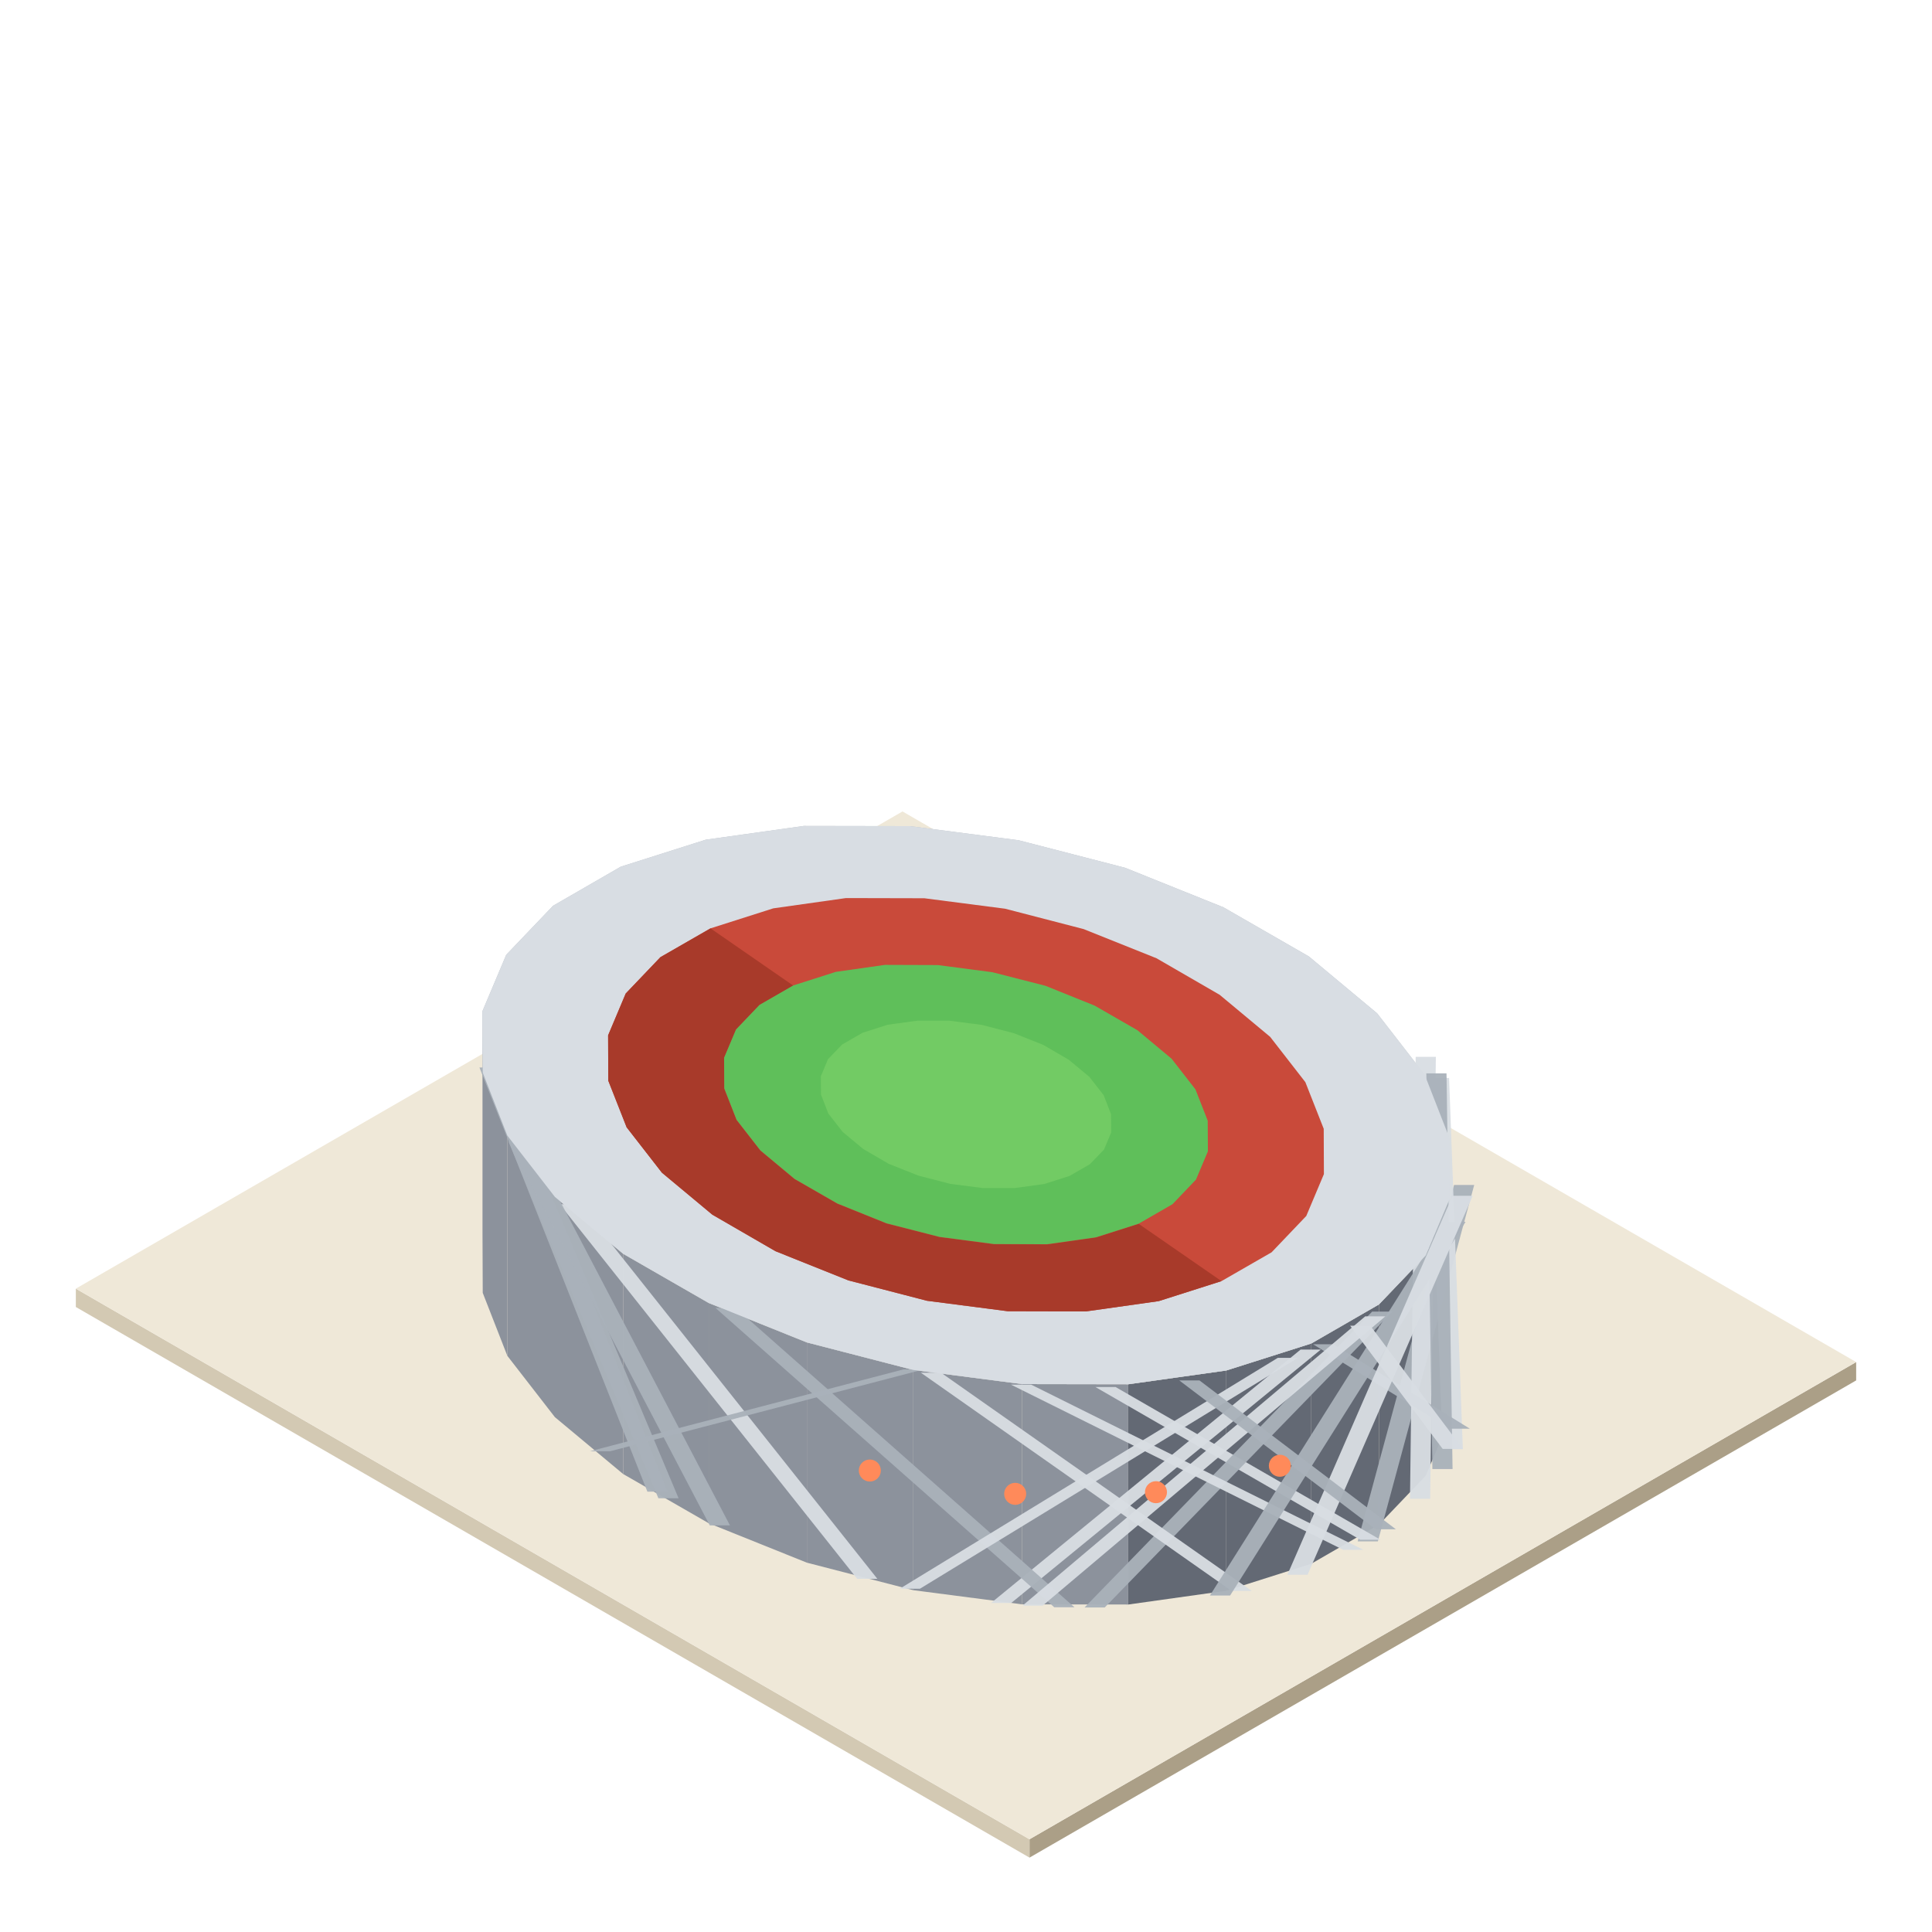
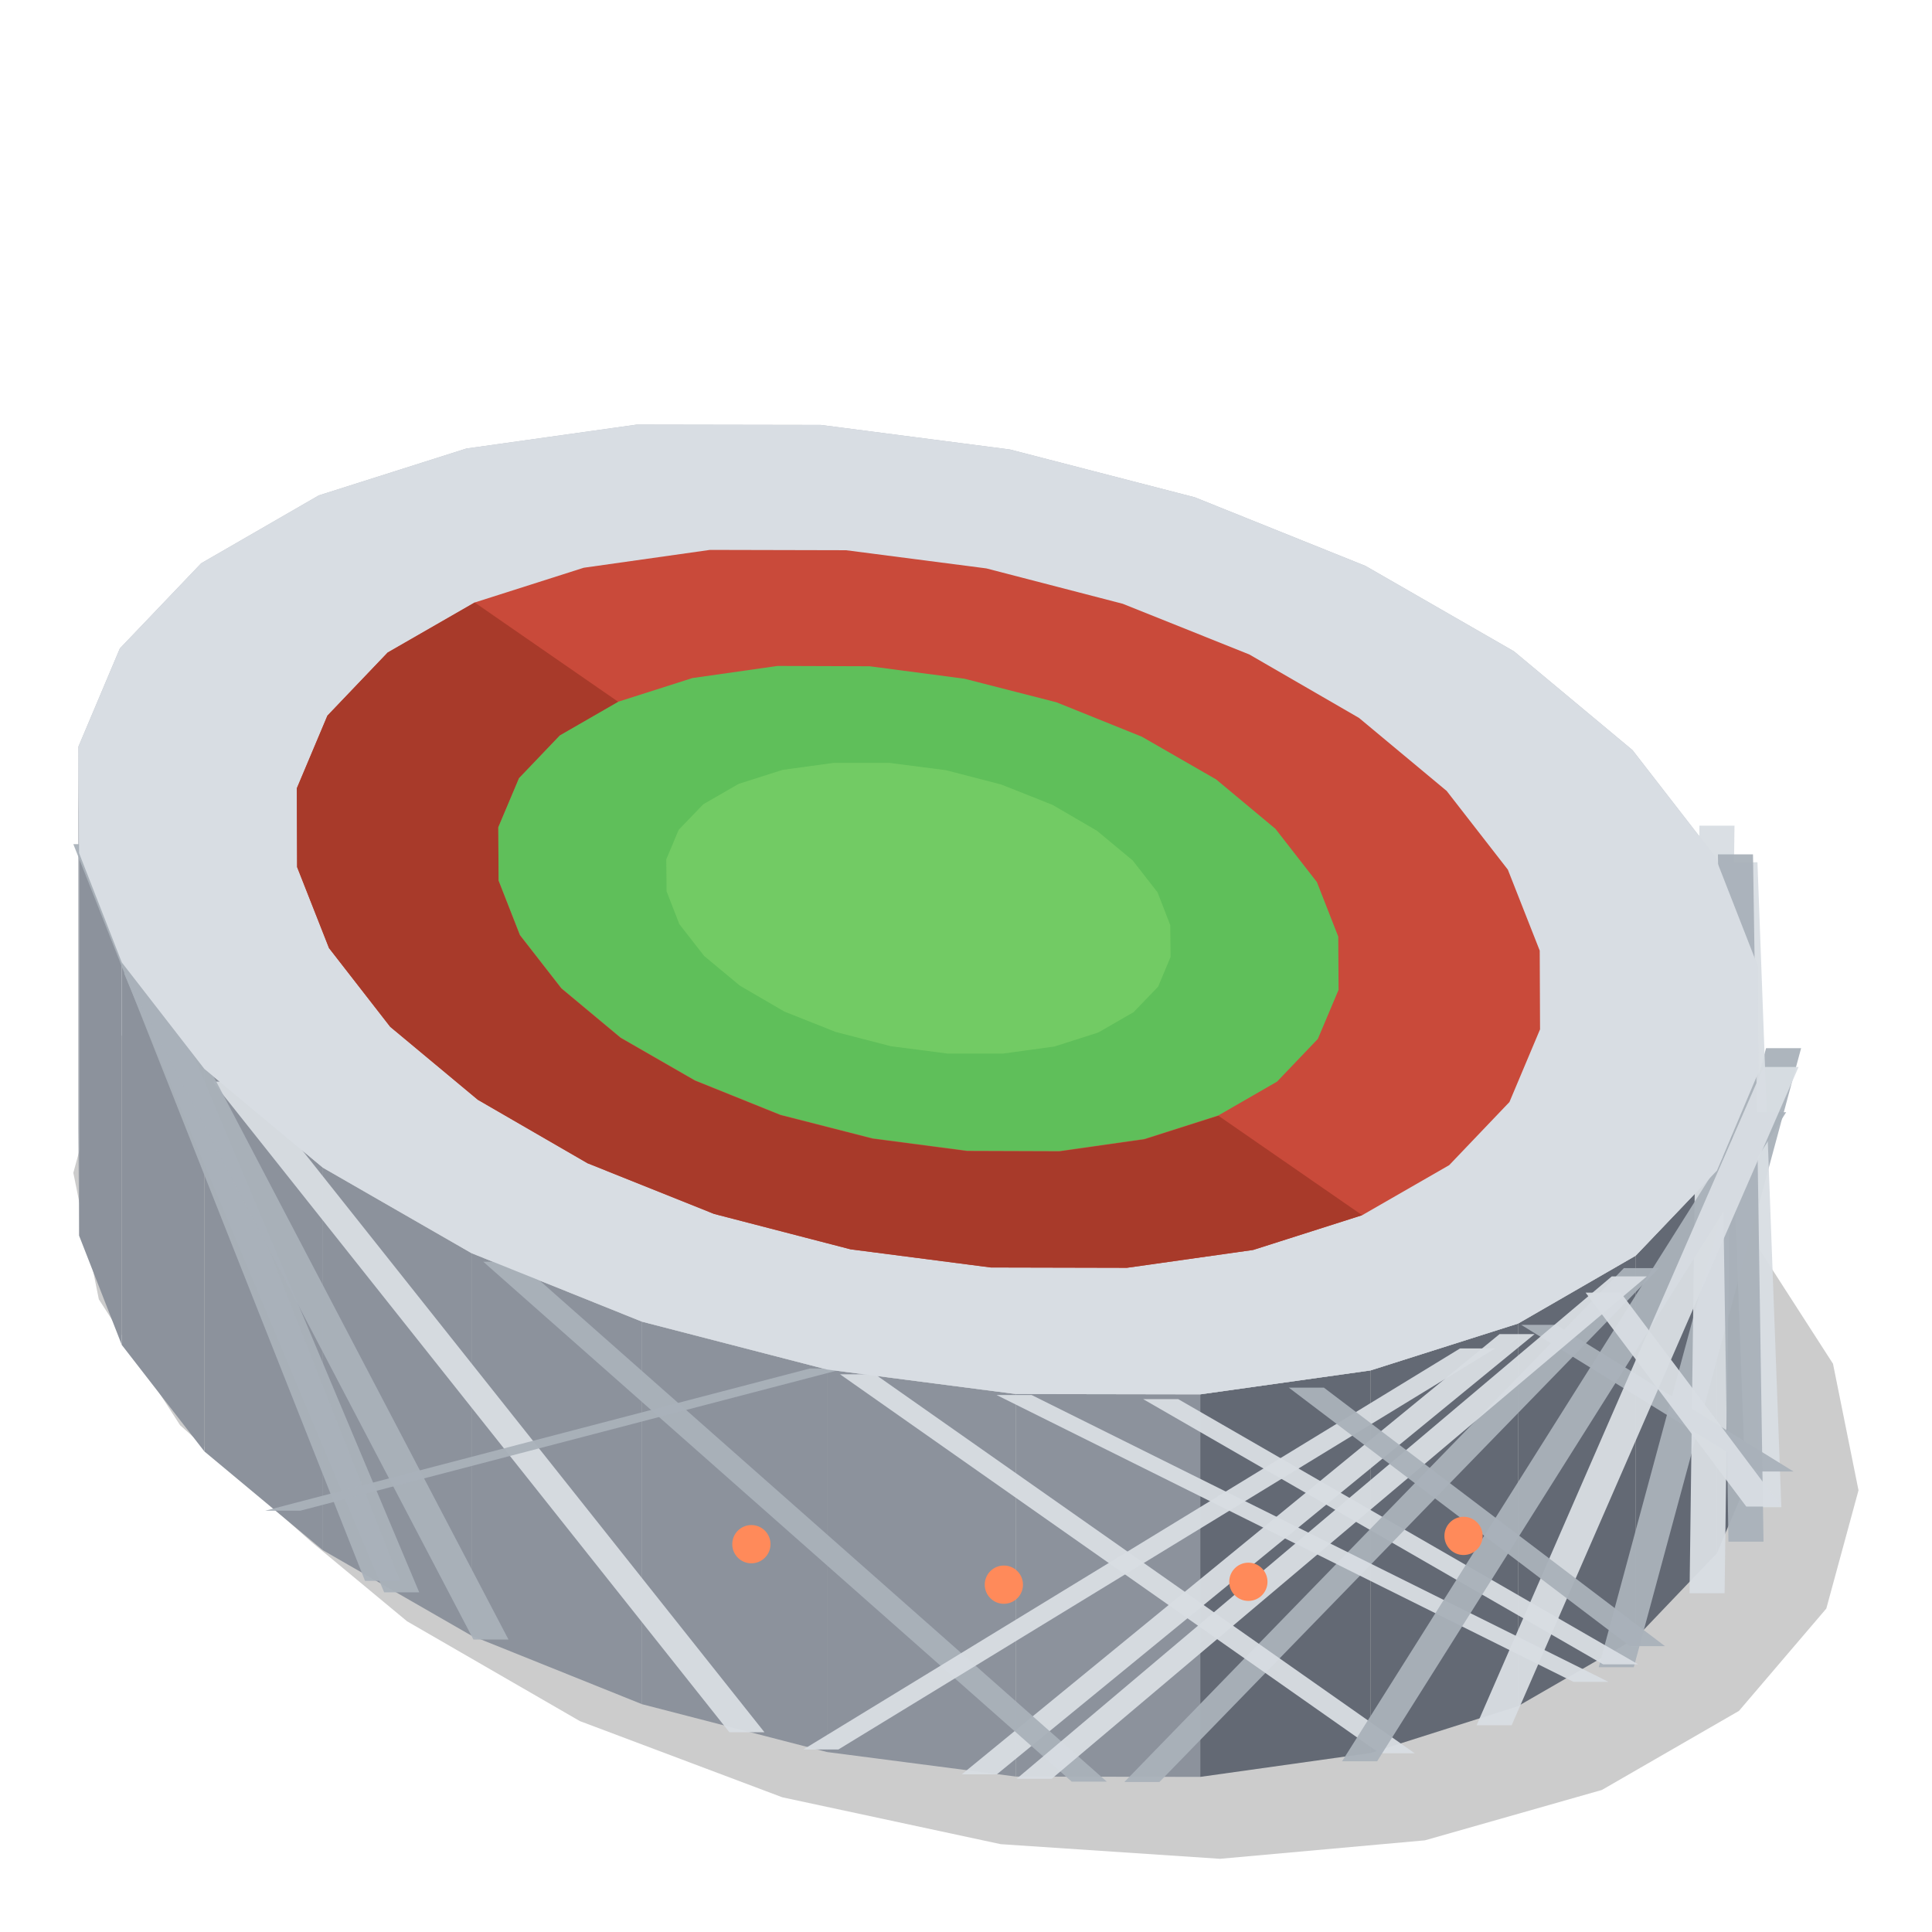
<svg xmlns="http://www.w3.org/2000/svg" viewBox="0 0 80 80">
-   <g transform="translate(40 54.88) scale(0.76)">
+   <g transform="translate(38.03 53.5) scale(1.32)">
    <path d="M-26.51 -3.74L-25.5 -7.45L-22.75 -10.66L-18.46 -13.14L-12.91 -14.72L-6.47 -15.3L0.4 -14.84L7.25 -13.37L13.6 -10.99L19.03 -7.85L22.01 -5.37L26.14 -1.71L28.69 2.25L29.49 6.22L28.48 9.93L25.74 13.14L21.44 15.62L15.89 17.2L9.46 17.78L2.58 17.32L-4.27 15.85L-10.62 13.46L-16.04 10.33L-19.03 7.85L-23.16 4.18L-25.71 0.23Z" fill="#000000" opacity="0.2" />
-     <path d="M48.5 3L3.46 29L3.46 28L48.5 2Z" fill="#ab9f87" />
-     <path d="M-48.5 -1L3.46 29L3.46 28L-48.5 -2Z" fill="#d3c9b3" />
-     <path d="M-3.46 -28L48.5 2L3.46 28L-48.5 -2Z" fill="#efe8d8" />
    <path d="M-26.33 -1.77L-26.35 -5.11L-26.35 -17.11L-26.33 -13.77Z" fill="#8c929c" />
    <path d="M-24.99 1.66L-26.33 -1.77L-26.33 -13.77L-24.99 -10.34Z" fill="#8c929c" />
    <path d="M-22.4 5L-24.99 1.66L-24.99 -10.34L-22.4 -7Z" fill="#8c929c" />
    <path d="M-18.68 8.1L-22.4 5L-22.4 -7L-18.68 -3.9Z" fill="#8c929c" />
    <path d="M26.35 5.11L25.05 8.19L25.05 -3.81L26.35 -6.89Z" fill="#636974" />
    <path d="M-14.02 10.78L-18.68 8.1L-18.68 -3.9L-14.02 -1.22Z" fill="#8c929c" />
    <path d="M25.05 8.19L22.5 10.86L22.5 -1.14L25.05 -3.81Z" fill="#636974" />
    <path d="M-8.67 12.93L-14.02 10.78L-14.02 -1.22L-8.67 0.93Z" fill="#8c929c" />
    <path d="M22.5 10.86L18.81 12.99L18.81 0.99L22.5 -1.14Z" fill="#636974" />
    <path d="M-2.87 14.43L-8.67 12.93L-8.67 0.93L-2.87 2.43Z" fill="#8c929c" />
    <path d="M18.81 12.99L14.18 14.46L14.18 2.46L18.81 0.99Z" fill="#636974" />
    <path d="M3.06 15.2L-2.87 14.43L-2.87 2.43L3.06 3.2Z" fill="#8c929c" />
    <path d="M14.18 14.46L8.84 15.21L8.84 3.21L14.18 2.46Z" fill="#636974" />
    <path d="M8.84 15.21L3.06 15.2L3.06 3.2L8.84 3.21Z" fill="#8c929c" />
    <path d="M18.81 0.99L14.18 2.46L8.84 3.21L3.06 3.2L-2.87 2.43L-8.67 0.93L-14.02 -1.22L-18.68 -3.9L-22.4 -7L-24.99 -10.34L-26.33 -13.77L-26.35 -17.11L-25.05 -20.19L-22.5 -22.86L-18.81 -24.99L-14.18 -26.46L-8.84 -27.21L-3.06 -27.2L2.87 -26.43L8.67 -24.93L14.02 -22.78L18.68 -20.1L22.4 -17L24.99 -13.66L26.33 -10.23L26.35 -6.89L25.05 -3.81L22.5 -1.14Z" fill="#b7bcc4" />
    <path d="M21.34 11.77L22.44 11.77L27.69 -7.65L26.59 -7.65Z" fill="#a9b1ba" opacity="0.95" />
    <path d="M1.36 15.13L2.46 15.13L19.33 1.32L18.23 1.32Z" fill="#d8dde3" opacity="0.95" />
    <path d="M-16.76 9.42L-15.66 9.42L-23.82 -10L-24.92 -10Z" fill="#a9b1ba" opacity="0.95" />
    <path d="M21.48 11.68L22.58 11.68L8.15 3.36L7.05 3.36Z" fill="#d8dde3" opacity="0.95" />
    <path d="M4.81 15.36L5.91 15.36L-12.55 -0.95L-13.65 -0.95Z" fill="#a9b1ba" opacity="0.95" />
    <path d="M24.19 9.45L25.29 9.45L25.6 -14.63L24.5 -14.63Z" fill="#d8dde3" opacity="0.95" />
    <path d="M6.46 15.37L7.56 15.37L23.23 -0.75L22.13 -0.75Z" fill="#a9b1ba" opacity="0.95" />
    <path d="M25.97 6.75L27.07 6.75L26.32 -13.48L25.22 -13.48Z" fill="#d8dde3" opacity="0.95" />
    <path d="M26.35 5.63L27.45 5.63L20.01 1.03L18.91 1.03Z" fill="#a9b1ba" opacity="0.95" />
    <path d="M-5.93 13.81L-4.83 13.81L-21.04 -6.6L-22.14 -6.6Z" fill="#d8dde3" opacity="0.95" />
    <path d="M-17.36 9.06L-16.26 9.06L-25.41 -14.05L-26.51 -14.05Z" fill="#a9b1ba" opacity="0.95" />
    <path d="M3.08 15.27L4.18 15.27L22.85 -0.49L21.75 -0.49Z" fill="#d8dde3" opacity="0.95" />
    <path d="M25.41 7.83L26.51 7.83L26.18 -13.73L25.08 -13.73Z" fill="#a9b1ba" opacity="0.95" />
    <path d="M20.55 12.23L21.65 12.23L3.55 3.23L2.45 3.23Z" fill="#d8dde3" opacity="0.95" />
    <path d="M-13.96 10.9L-12.86 10.9L-23.77 -9.93L-24.87 -9.93Z" fill="#a9b1ba" opacity="0.95" />
    <path d="M14.47 14.47L15.57 14.47L-1.36 2.58L-2.46 2.58Z" fill="#d8dde3" opacity="0.95" />
    <path d="M13.29 14.72L14.39 14.72L27.22 -5.64L26.12 -5.64Z" fill="#a9b1ba" opacity="0.95" />
    <path d="M-3.61 14.35L-2.51 14.35L18.09 1.77L16.99 1.77Z" fill="#d8dde3" opacity="0.95" />
    <path d="M-20.49 6.86L-19.39 6.86L-2.31 2.4L-3.41 2.4Z" fill="#a9b1ba" opacity="0.95" />
    <path d="M17.51 13.59L18.61 13.59L27.61 -7.06L26.51 -7.06Z" fill="#d8dde3" opacity="0.95" />
    <path d="M22.32 11.11L23.42 11.11L12.72 3L11.62 3Z" fill="#a9b1ba" opacity="0.95" />
    <path d="M25.97 6.73L27.07 6.73L22.03 0.02L20.93 0.02Z" fill="#d8dde3" opacity="0.95" />
    <path d="M18.81 0.99L14.18 2.46L8.84 3.21L3.06 3.2L-2.87 2.43L-8.67 0.93L-14.02 -1.22L-18.68 -3.9L-22.4 -7L-24.99 -10.34L-26.33 -13.77L-26.35 -17.11L-25.05 -20.19L-22.5 -22.86L-18.81 -24.99L-14.18 -26.46L-8.84 -27.21L-3.06 -27.2L2.87 -26.43L8.67 -24.93L14.02 -22.78L18.68 -20.1L22.4 -17L24.99 -13.66L26.33 -10.23L26.35 -6.89L25.05 -3.81L22.5 -1.14Z" fill="#d8dde3" />
    <path d="M13.92 -2.41L10.5 -1.32L6.54 -0.76L2.27 -0.77L-2.13 -1.34L-6.41 -2.45L-10.38 -4.04L-13.82 -6.03L-16.57 -8.32L-18.49 -10.79L-19.49 -13.33L-19.5 -15.8L-18.54 -18.08L-16.65 -20.06L-13.92 -21.63L-10.5 -22.72L-6.54 -23.28L-2.27 -23.27L2.13 -22.7L6.41 -21.59L10.38 -20L13.82 -18.01L16.57 -15.72L18.49 -13.25L19.49 -10.71L19.5 -8.24L18.54 -5.96L16.65 -3.98Z" fill="#c94a3a" />
    <path d="M13.92 -2.41L10.5 -1.32L6.54 -0.76L2.27 -0.77L-2.13 -1.34L-6.41 -2.45L-10.38 -4.04L-13.82 -6.03L-16.57 -8.32L-18.49 -10.79L-19.49 -13.33L-19.5 -15.8L-18.54 -18.08L-16.65 -20.06L-13.92 -21.63L-9.41 -18.51L-11.25 -17.45L-12.53 -16.11L-13.18 -14.57L-13.17 -12.9L-12.5 -11.19L-11.2 -9.52L-9.34 -7.97L-7.01 -6.63L-4.33 -5.55L-1.44 -4.81L1.53 -4.42L4.42 -4.41L7.09 -4.79L9.41 -5.53Z" fill="#a83a2a" />
    <path d="M9.41 -5.54L7.09 -4.8L4.42 -4.42L1.53 -4.43L-1.44 -4.82L-4.33 -5.56L-7.01 -6.64L-9.34 -7.98L-11.2 -9.53L-12.5 -11.2L-13.17 -12.91L-13.18 -14.58L-12.53 -16.12L-11.25 -17.46L-9.41 -18.52L-7.09 -19.26L-4.42 -19.64L-1.53 -19.63L1.44 -19.24L4.33 -18.5L7.01 -17.42L9.34 -16.08L11.2 -14.53L12.5 -12.86L13.17 -11.15L13.18 -9.48L12.53 -7.94L11.25 -6.6Z" fill="#5fbf5a" />
    <path d="M5.64 -8.14L4.26 -7.7L2.65 -7.48L0.92 -7.48L-0.86 -7.71L-2.6 -8.16L-4.21 -8.8L-5.6 -9.61L-6.72 -10.54L-7.5 -11.54L-7.9 -12.57L-7.91 -13.57L-7.52 -14.5L-6.75 -15.3L-5.64 -15.94L-4.26 -16.38L-2.65 -16.6L-0.92 -16.6L0.86 -16.37L2.6 -15.92L4.21 -15.28L5.6 -14.47L6.72 -13.54L7.5 -12.54L7.9 -11.51L7.91 -10.51L7.52 -9.58L6.75 -8.78Z" fill="#7fd36a" opacity="0.6" />
    <circle cx="17.10" cy="7.65" r="0.60" fill="#ff8a5a">
      <animate attributeName="opacity" values="1;0.3;1" dur="1.8s" begin="0.0s" repeatCount="indefinite" />
    </circle>
    <circle cx="10.35" cy="9.09" r="0.60" fill="#ff8a5a">
      <animate attributeName="opacity" values="1;0.3;1" dur="1.8s" begin="0.4s" repeatCount="indefinite" />
    </circle>
    <circle cx="2.68" cy="9.18" r="0.60" fill="#ff8a5a">
      <animate attributeName="opacity" values="1;0.3;1" dur="1.8s" begin="0.8s" repeatCount="indefinite" />
    </circle>
    <circle cx="-5.24" cy="7.91" r="0.60" fill="#ff8a5a">
      <animate attributeName="opacity" values="1;0.3;1" dur="1.8s" begin="1.2s" repeatCount="indefinite" />
    </circle>
  </g>
</svg>
